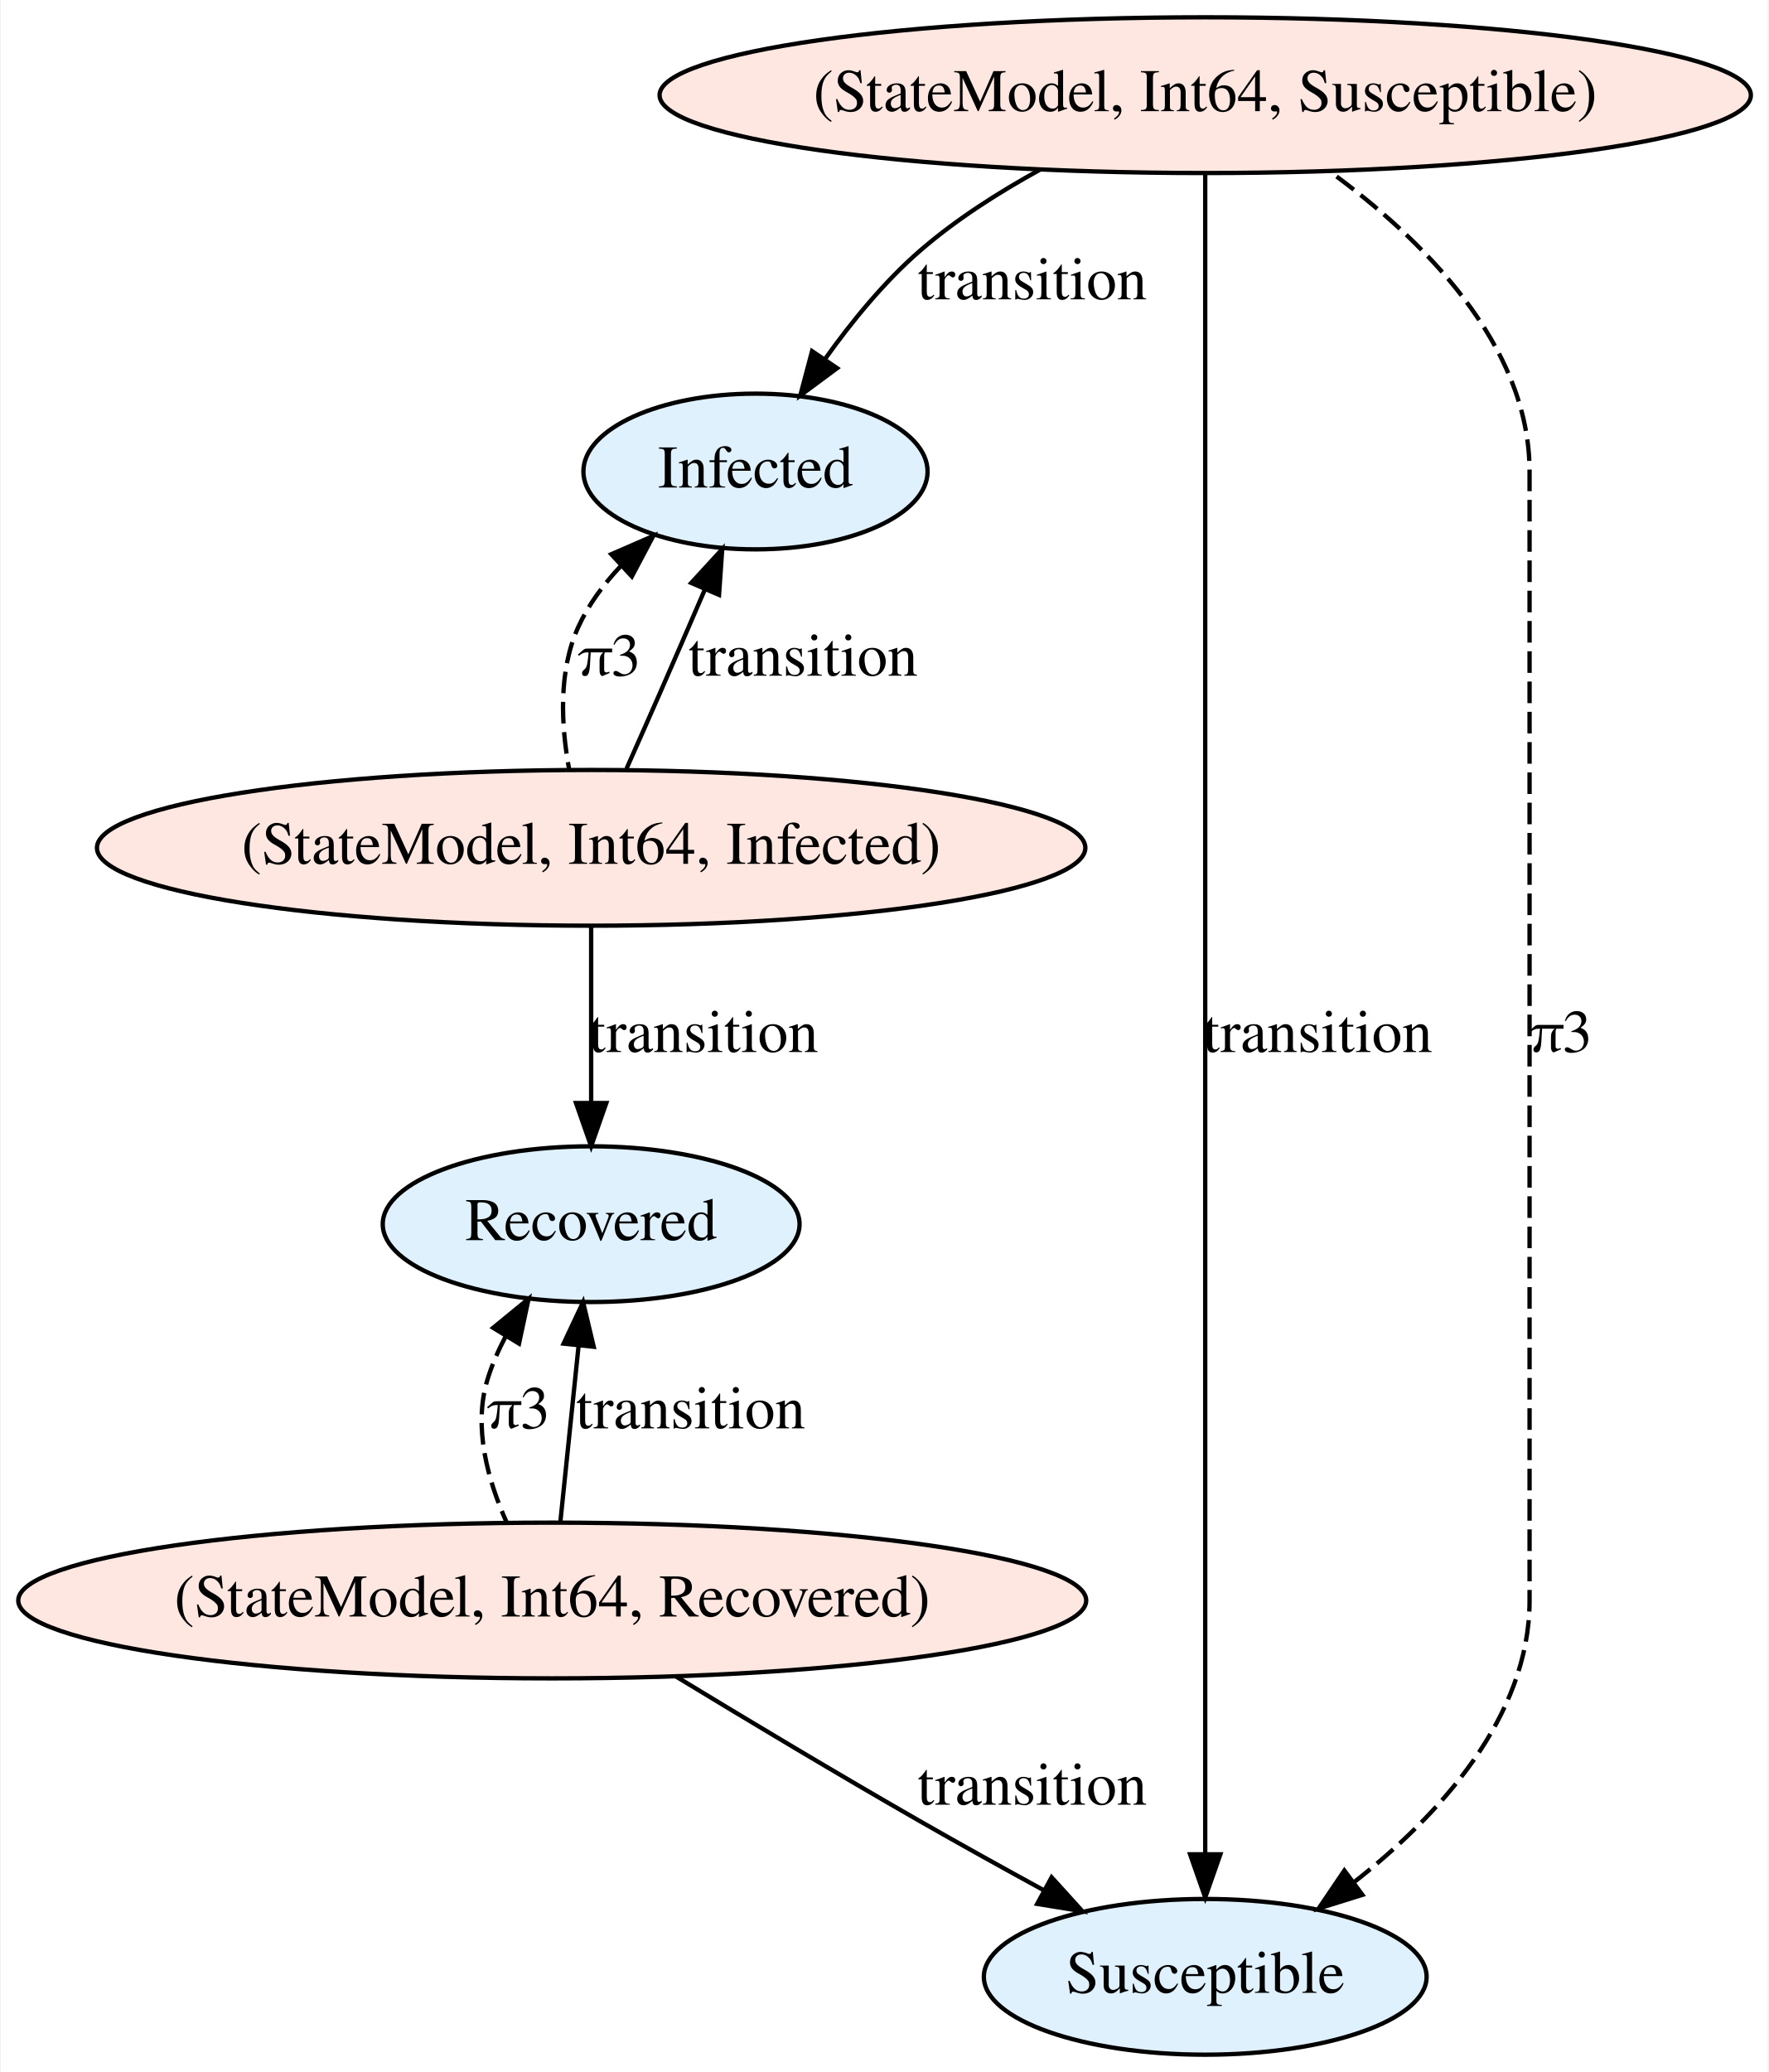
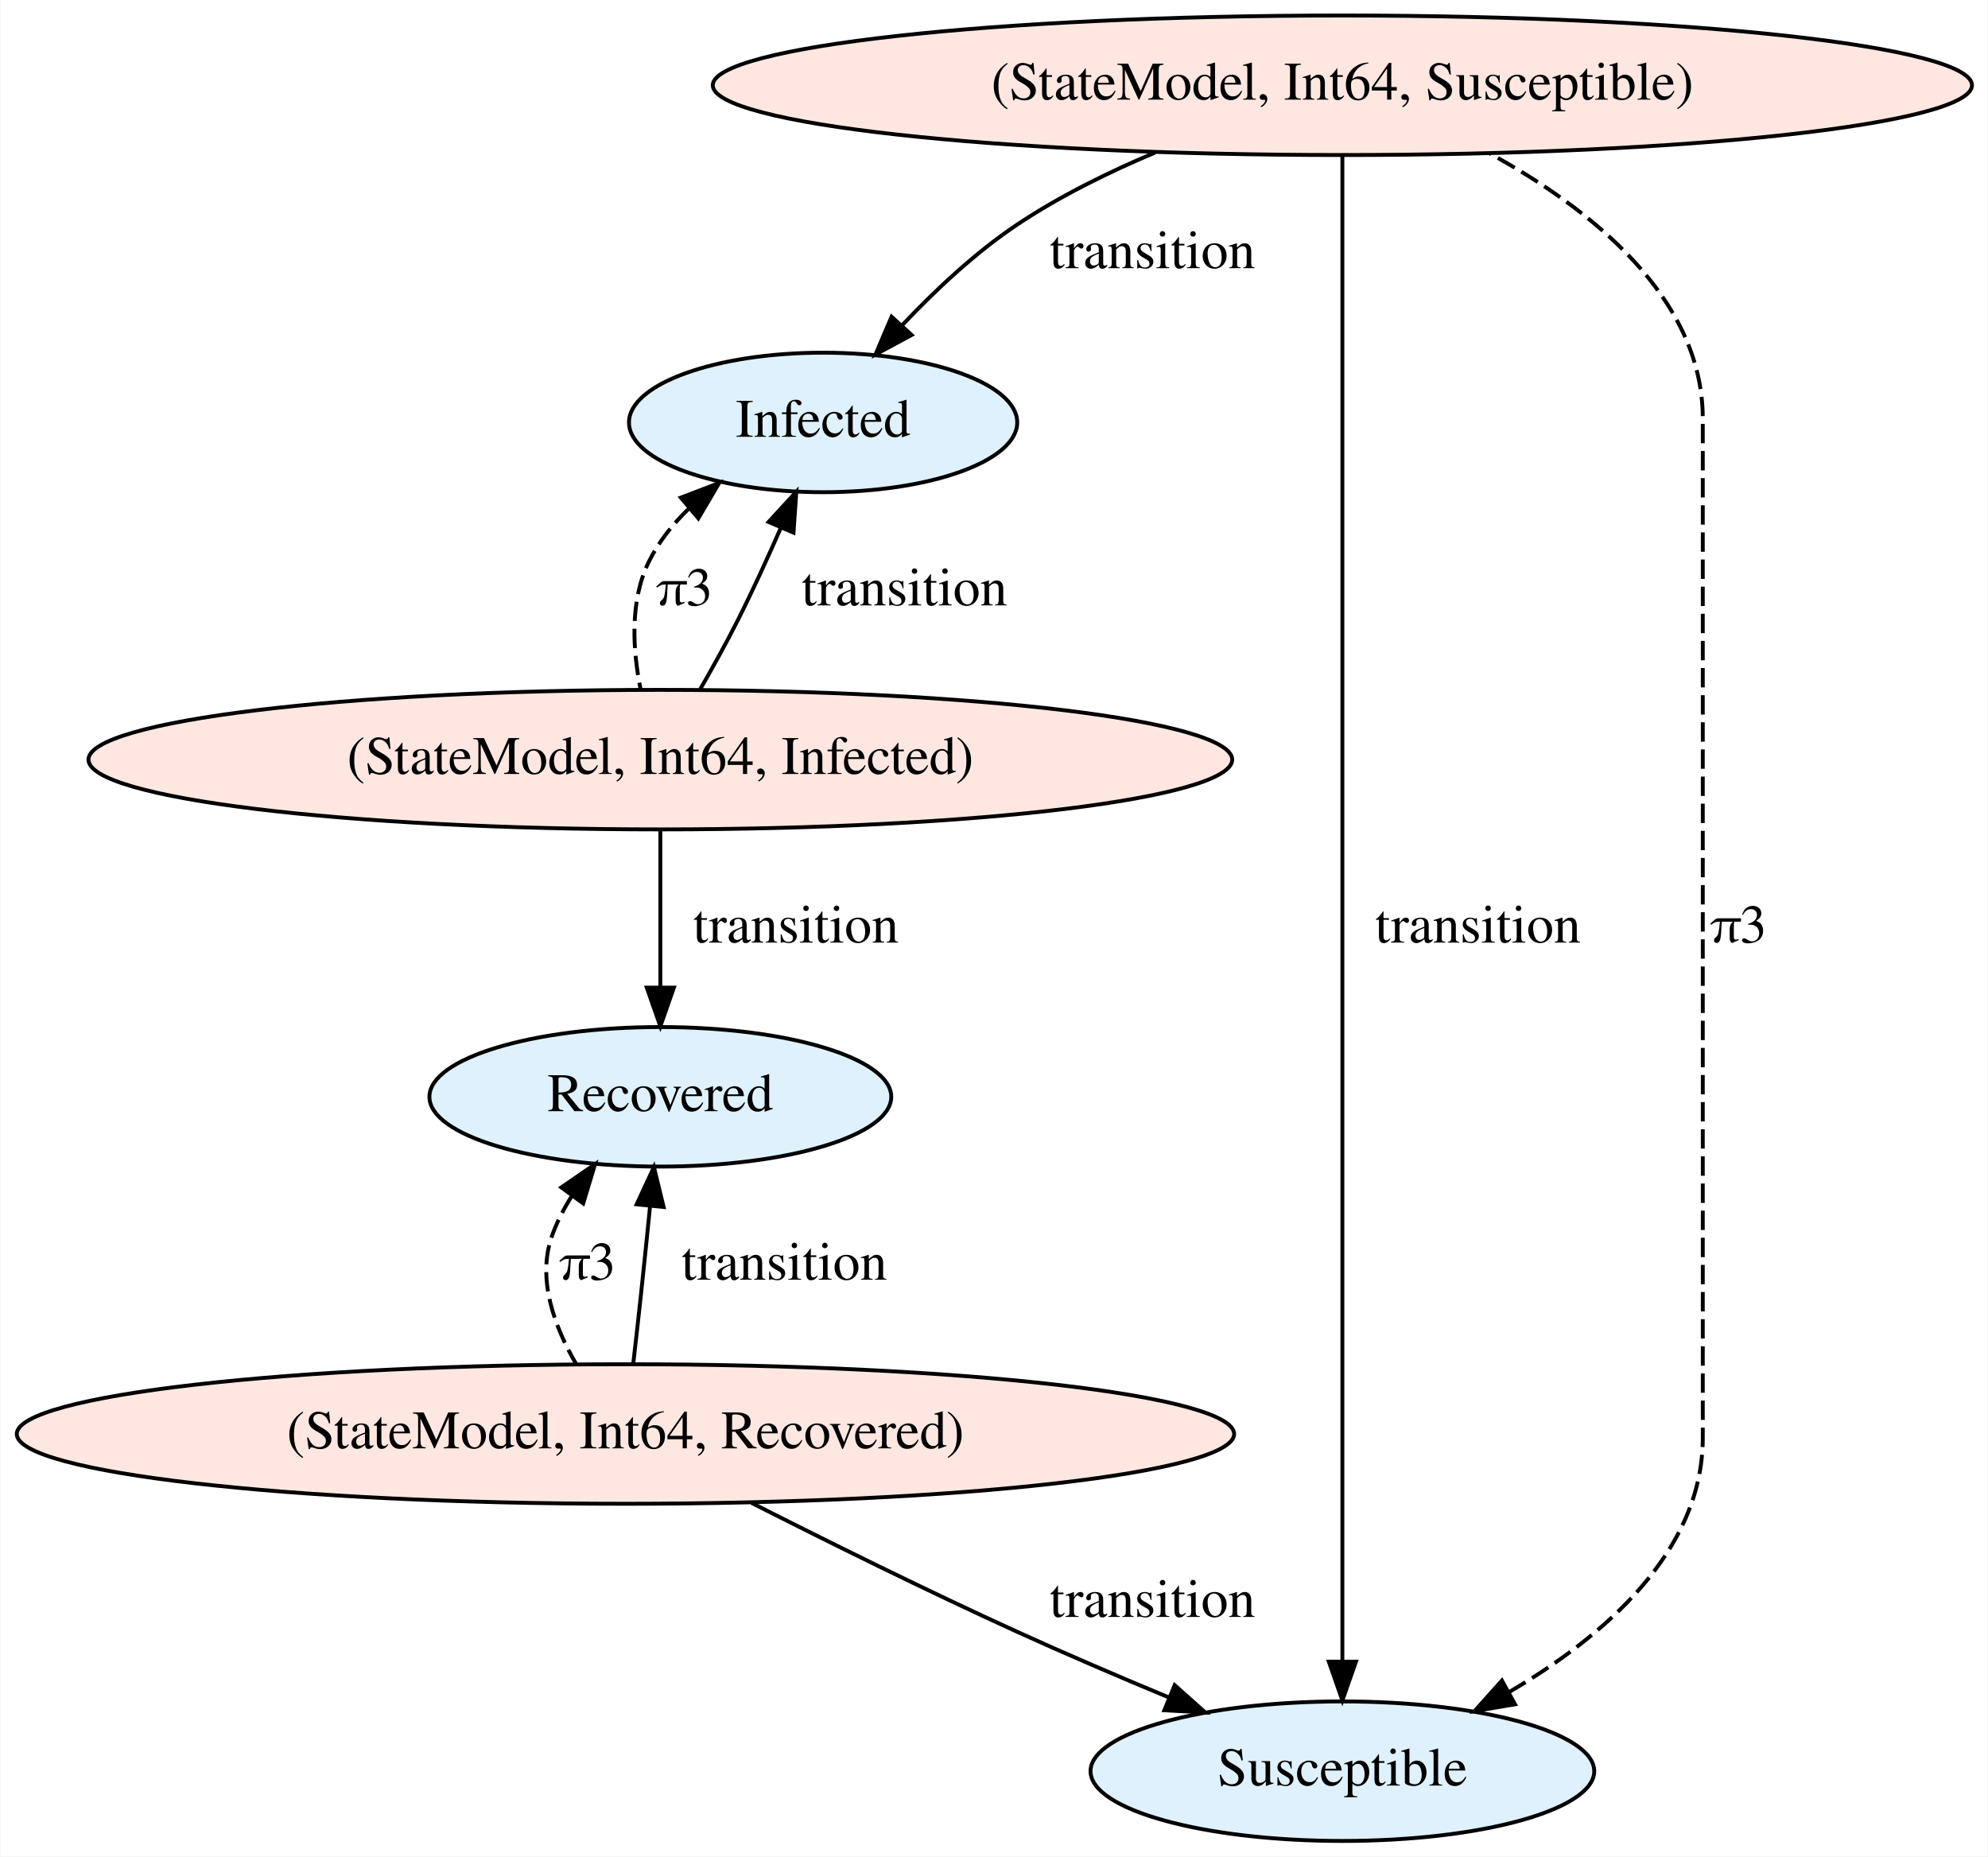
- <svg xmlns="http://www.w3.org/2000/svg" width="409pt" height="479pt" viewBox="0.00 0.00 408.58 479.00">
+ <svg xmlns="http://www.w3.org/2000/svg" width="513pt" height="479pt" viewBox="0.00 0.00 512.77 479.00">
  <g id="graph0" class="graph" transform="scale(1 1) rotate(0) translate(4 475)">
-     <polygon fill="#ffffff" stroke="transparent" points="-4,4 -4,-475 404.578,-475 404.578,4 -4,4" />
+     <polygon fill="white" stroke="none" points="-4,4 -4,-475 508.772,-475 508.772,4 -4,4" />
    <g id="node1" class="node">
-       <ellipse fill="#ffe7e1" stroke="#000000" cx="274.489" cy="-453" rx="126.178" ry="18" />
-       <text text-anchor="middle" x="274.489" y="-449.3" font-family="Times,serif" font-size="14.00" fill="#000000">(StateModel, Int64, Susceptible)</text>
+       <ellipse fill="#ffe7e1" stroke="black" cx="342.286" cy="-453" rx="162.471" ry="18" />
+       <text text-anchor="middle" x="342.286" y="-449.3" font-family="Times,serif" font-size="14.00">(StateModel, Int64, Susceptible)</text>
    </g>
    <g id="node4" class="node">
-       <ellipse fill="#dff1fc" stroke="#000000" cx="170.489" cy="-366" rx="39.794" ry="18" />
-       <text text-anchor="middle" x="170.489" y="-362.3" font-family="Times,serif" font-size="14.00" fill="#000000">Infected</text>
+       <ellipse fill="#dff1fc" stroke="black" cx="208.286" cy="-366" rx="50.091" ry="18" />
+       <text text-anchor="middle" x="208.286" y="-362.3" font-family="Times,serif" font-size="14.00">Infected</text>
    </g>
    <g id="edge1" class="edge">
-       <path fill="none" stroke="#000000" d="M236.356,-435.817C226.72,-430.534 216.768,-424.187 208.489,-417 200.234,-409.834 192.681,-400.584 186.521,-391.932" />
-       <polygon fill="#000000" stroke="#000000" points="189.364,-389.888 180.852,-383.58 183.572,-393.82 189.364,-389.888" />
-       <text text-anchor="middle" x="234.489" y="-405.8" font-family="Times,serif" font-size="14.00" fill="#000000">transition</text>
+       <path fill="none" stroke="black" d="M293.977,-435.648C281.842,-430.541 269.181,-424.297 258.286,-417 247.557,-409.815 237.203,-400.093 228.728,-391.132" />
+       <polygon fill="black" stroke="black" points="231.125,-388.566 221.801,-383.535 225.953,-393.283 231.125,-388.566" />
+       <text text-anchor="middle" x="293.286" y="-405.8" font-family="Times,serif" font-size="14.00">transition</text>
    </g>
    <g id="node5" class="node">
-       <ellipse fill="#dff1fc" stroke="#000000" cx="274.489" cy="-18" rx="51.191" ry="18" />
-       <text text-anchor="middle" x="274.489" y="-14.3" font-family="Times,serif" font-size="14.00" fill="#000000">Susceptible</text>
+       <ellipse fill="#dff1fc" stroke="black" cx="342.286" cy="-18" rx="64.989" ry="18" />
+       <text text-anchor="middle" x="342.286" y="-14.3" font-family="Times,serif" font-size="14.00">Susceptible</text>
    </g>
    <g id="edge2" class="edge">
-       <path fill="none" stroke="#000000" d="M274.489,-434.669C274.489,-417.063 274.489,-389.714 274.489,-366 274.489,-366 274.489,-366 274.489,-105 274.489,-85.547 274.489,-63.648 274.489,-46.688" />
-       <polygon fill="#000000" stroke="#000000" points="277.989,-46.331 274.489,-36.331 270.989,-46.331 277.989,-46.331" />
-       <text text-anchor="middle" x="300.489" y="-231.8" font-family="Times,serif" font-size="14.00" fill="#000000">transition</text>
+       <path fill="none" stroke="black" d="M342.286,-434.744C342.286,-417.57 342.286,-390.464 342.286,-367 342.286,-367 342.286,-367 342.286,-104 342.286,-84.753 342.286,-63.053 342.286,-46.397" />
+       <polygon fill="black" stroke="black" points="345.786,-46.256 342.286,-36.256 338.786,-46.257 345.786,-46.256" />
+       <text text-anchor="middle" x="377.286" y="-231.8" font-family="Times,serif" font-size="14.00">transition</text>
    </g>
    <g id="node2" class="node">
-       <ellipse fill="#ffe7e1" stroke="#000000" cx="123.489" cy="-105" rx="123.478" ry="18" />
-       <text text-anchor="middle" x="123.489" y="-101.3" font-family="Times,serif" font-size="14.00" fill="#000000">(StateModel, Int64, Recovered)</text>
+       <ellipse fill="#ffe7e1" stroke="black" cx="157.286" cy="-105" rx="157.072" ry="18" />
+       <text text-anchor="middle" x="157.286" y="-101.3" font-family="Times,serif" font-size="14.00">(StateModel, Int64, Recovered)</text>
    </g>
    <g id="edge3" class="edge">
-       <path fill="none" stroke="#000000" d="M152.038,-87.472C168.453,-77.494 189.521,-64.858 208.489,-54 217.76,-48.693 227.849,-43.1 237.285,-37.946" />
-       <polygon fill="#000000" stroke="#000000" points="238.97,-41.014 246.084,-33.163 235.627,-34.864 238.97,-41.014" />
-       <text text-anchor="middle" x="234.489" y="-57.8" font-family="Times,serif" font-size="14.00" fill="#000000">transition</text>
+       <path fill="none" stroke="black" d="M189.779,-87.245C209.453,-77.268 235.137,-64.539 258.286,-54 270.89,-48.262 284.711,-42.35 297.437,-37.056" />
+       <polygon fill="black" stroke="black" points="299.011,-40.193 306.918,-33.141 296.339,-33.722 299.011,-40.193" />
+       <text text-anchor="middle" x="293.286" y="-57.8" font-family="Times,serif" font-size="14.00">transition</text>
    </g>
    <g id="node6" class="node">
-       <ellipse fill="#dff1fc" stroke="#000000" cx="132.489" cy="-192" rx="48.192" ry="18" />
-       <text text-anchor="middle" x="132.489" y="-188.3" font-family="Times,serif" font-size="14.00" fill="#000000">Recovered</text>
+       <ellipse fill="#dff1fc" stroke="black" cx="166.286" cy="-192" rx="59.59" ry="18" />
+       <text text-anchor="middle" x="166.286" y="-188.3" font-family="Times,serif" font-size="14.00">Recovered</text>
    </g>
    <g id="edge4" class="edge">
-       <path fill="none" stroke="#000000" d="M125.352,-123.003C126.57,-134.78 128.187,-150.41 129.573,-163.816" />
-       <polygon fill="#000000" stroke="#000000" points="126.114,-164.387 130.624,-173.974 133.077,-163.666 126.114,-164.387" />
-       <text text-anchor="middle" x="155.489" y="-144.8" font-family="Times,serif" font-size="14.00" fill="#000000">transition</text>
+       <path fill="none" stroke="black" d="M159.287,-123.084C159.942,-128.781 160.661,-135.162 161.286,-141 162.082,-148.429 162.905,-156.483 163.648,-163.912" />
+       <polygon fill="black" stroke="black" points="160.165,-164.263 164.633,-173.869 167.131,-163.573 160.165,-164.263" />
+       <text text-anchor="middle" x="198.286" y="-144.8" font-family="Times,serif" font-size="14.00">transition</text>
    </g>
    <g id="node3" class="node">
-       <ellipse fill="#ffe7e1" stroke="#000000" cx="132.489" cy="-279" rx="114.28" ry="18" />
-       <text text-anchor="middle" x="132.489" y="-275.3" font-family="Times,serif" font-size="14.00" fill="#000000">(StateModel, Int64, Infected)</text>
+       <ellipse fill="#ffe7e1" stroke="black" cx="166.286" cy="-279" rx="147.574" ry="18" />
+       <text text-anchor="middle" x="166.286" y="-275.3" font-family="Times,serif" font-size="14.00">(StateModel, Int64, Infected)</text>
    </g>
    <g id="edge5" class="edge">
-       <path fill="none" stroke="#000000" d="M140.667,-297.297C143.189,-302.966 145.965,-309.236 148.489,-315 151.861,-322.701 155.488,-331.072 158.806,-338.764" />
-       <polygon fill="#000000" stroke="#000000" points="155.631,-340.24 162.799,-348.041 162.06,-337.472 155.631,-340.24" />
-       <text text-anchor="middle" x="181.489" y="-318.8" font-family="Times,serif" font-size="14.00" fill="#000000">transition</text>
+       <path fill="none" stroke="black" d="M176.62,-297.251C179.842,-302.846 183.325,-309.125 186.286,-315 190.127,-322.622 193.987,-331.065 197.377,-338.809" />
+       <polygon fill="black" stroke="black" points="194.219,-340.325 201.383,-348.13 200.65,-337.561 194.219,-340.325" />
+       <text text-anchor="middle" x="229.286" y="-318.8" font-family="Times,serif" font-size="14.00">transition</text>
    </g>
    <g id="edge6" class="edge">
-       <path fill="none" stroke="#000000" d="M132.489,-260.974C132.489,-249.192 132.489,-233.561 132.489,-220.158" />
-       <polygon fill="#000000" stroke="#000000" points="135.989,-220.003 132.489,-210.003 128.989,-220.003 135.989,-220.003" />
-       <text text-anchor="middle" x="158.489" y="-231.8" font-family="Times,serif" font-size="14.00" fill="#000000">transition</text>
+       <path fill="none" stroke="black" d="M166.286,-260.799C166.286,-249.163 166.286,-233.548 166.286,-220.237" />
+       <polygon fill="black" stroke="black" points="169.786,-220.175 166.286,-210.175 162.786,-220.175 169.786,-220.175" />
+       <text text-anchor="middle" x="201.286" y="-231.8" font-family="Times,serif" font-size="14.00">transition</text>
    </g>
    <g id="edge7" class="edge">
-       <path fill="none" stroke="#000000" stroke-dasharray="5,2" d="M139.312,-344.111C135.331,-339.906 131.833,-335.178 129.489,-330 124.88,-319.819 125.535,-307.305 127.388,-297.221" />
-       <polygon fill="#000000" stroke="#000000" points="137.142,-346.871 146.857,-351.099 141.899,-341.736 137.142,-346.871" />
-       <text text-anchor="middle" x="136.989" y="-318.8" font-family="Times,serif" font-size="14.00" fill="#000000">π3</text>
+       <path fill="none" stroke="black" stroke-dasharray="5,2" d="M173.587,-343.725C169.434,-339.694 165.786,-335.112 163.286,-330 158.319,-319.845 159.17,-307.11 161.212,-297.034" />
+       <polygon fill="black" stroke="black" points="171.571,-346.604 181.47,-350.383 176.088,-341.256 171.571,-346.604" />
+       <text text-anchor="middle" x="172.786" y="-318.8" font-family="Times,serif" font-size="14.00">π3</text>
    </g>
    <g id="edge8" class="edge">
-       <path fill="none" stroke="#000000" stroke-dasharray="5,2" d="M308.762,-39.771C328.523,-55.239 349.489,-78.008 349.489,-105 349.489,-366 349.489,-366 349.489,-366 349.489,-395.514 324.422,-419.98 303.272,-435.371" />
-       <polygon fill="#000000" stroke="#000000" points="310.836,-36.952 300.72,-33.802 306.664,-42.573 310.836,-36.952" />
-       <text text-anchor="middle" x="356.989" y="-231.8" font-family="Times,serif" font-size="14.00" fill="#000000">π3</text>
+       <path fill="none" stroke="black" stroke-dasharray="5,2" d="M385.256,-38.389C409.621,-52.616 435.286,-74.583 435.286,-104 435.286,-367 435.286,-367 435.286,-367 435.286,-398.389 406.064,-421.296 380.381,-435.367" />
+       <polygon fill="black" stroke="black" points="386.835,-35.263 376.388,-33.499 383.454,-41.393 386.835,-35.263" />
+       <text text-anchor="middle" x="444.786" y="-231.8" font-family="Times,serif" font-size="14.00">π3</text>
    </g>
    <g id="edge9" class="edge">
-       <path fill="none" stroke="#000000" stroke-dasharray="5,2" d="M112.712,-166.041C110.996,-162.793 109.522,-159.41 108.489,-156 105.173,-145.047 108.588,-132.739 112.993,-122.959" />
-       <polygon fill="#000000" stroke="#000000" points="109.829,-168.036 118.026,-174.75 115.805,-164.39 109.829,-168.036" />
-       <text text-anchor="middle" x="115.989" y="-144.8" font-family="Times,serif" font-size="14.00" fill="#000000">π3</text>
+       <path fill="none" stroke="black" stroke-dasharray="5,2" d="M143.43,-166.388C141.344,-163.083 139.545,-159.589 138.286,-156 134.413,-144.959 138.955,-132.674 144.567,-123.044" />
+       <polygon fill="black" stroke="black" points="140.727,-168.621 149.453,-174.629 146.379,-164.49 140.727,-168.621" />
+       <text text-anchor="middle" x="147.786" y="-144.8" font-family="Times,serif" font-size="14.00">π3</text>
    </g>
  </g>
</svg>
